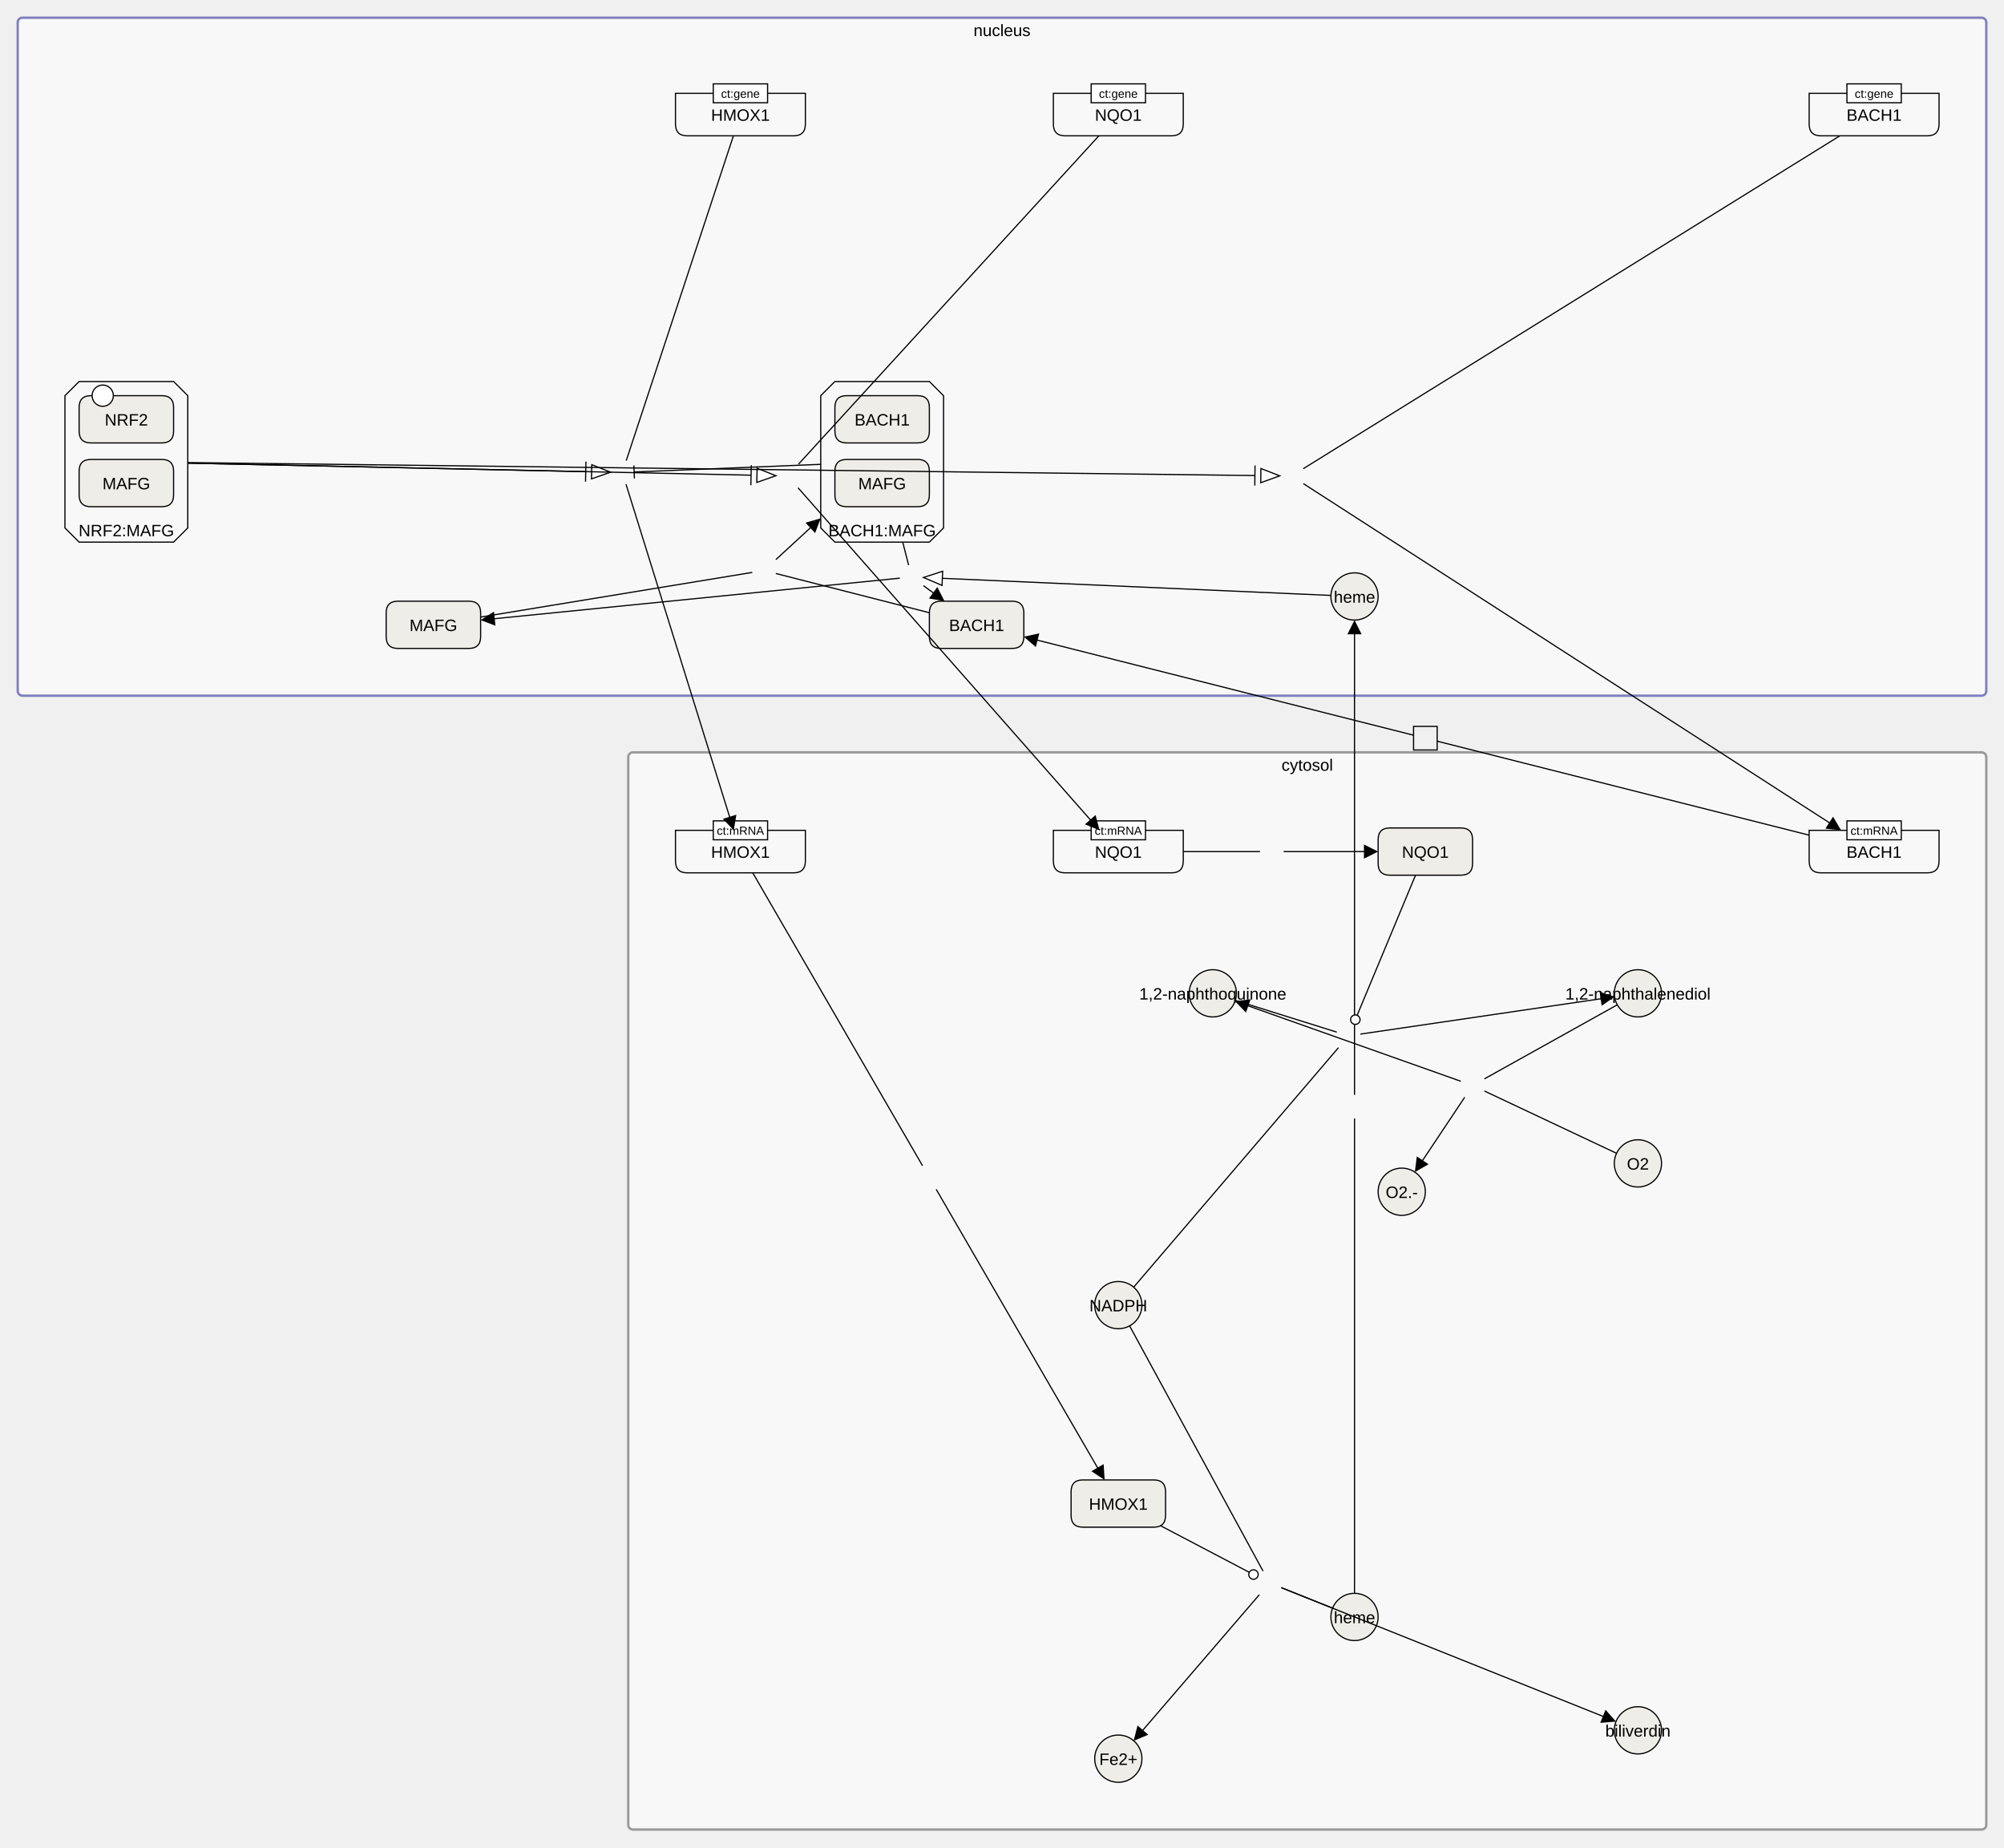
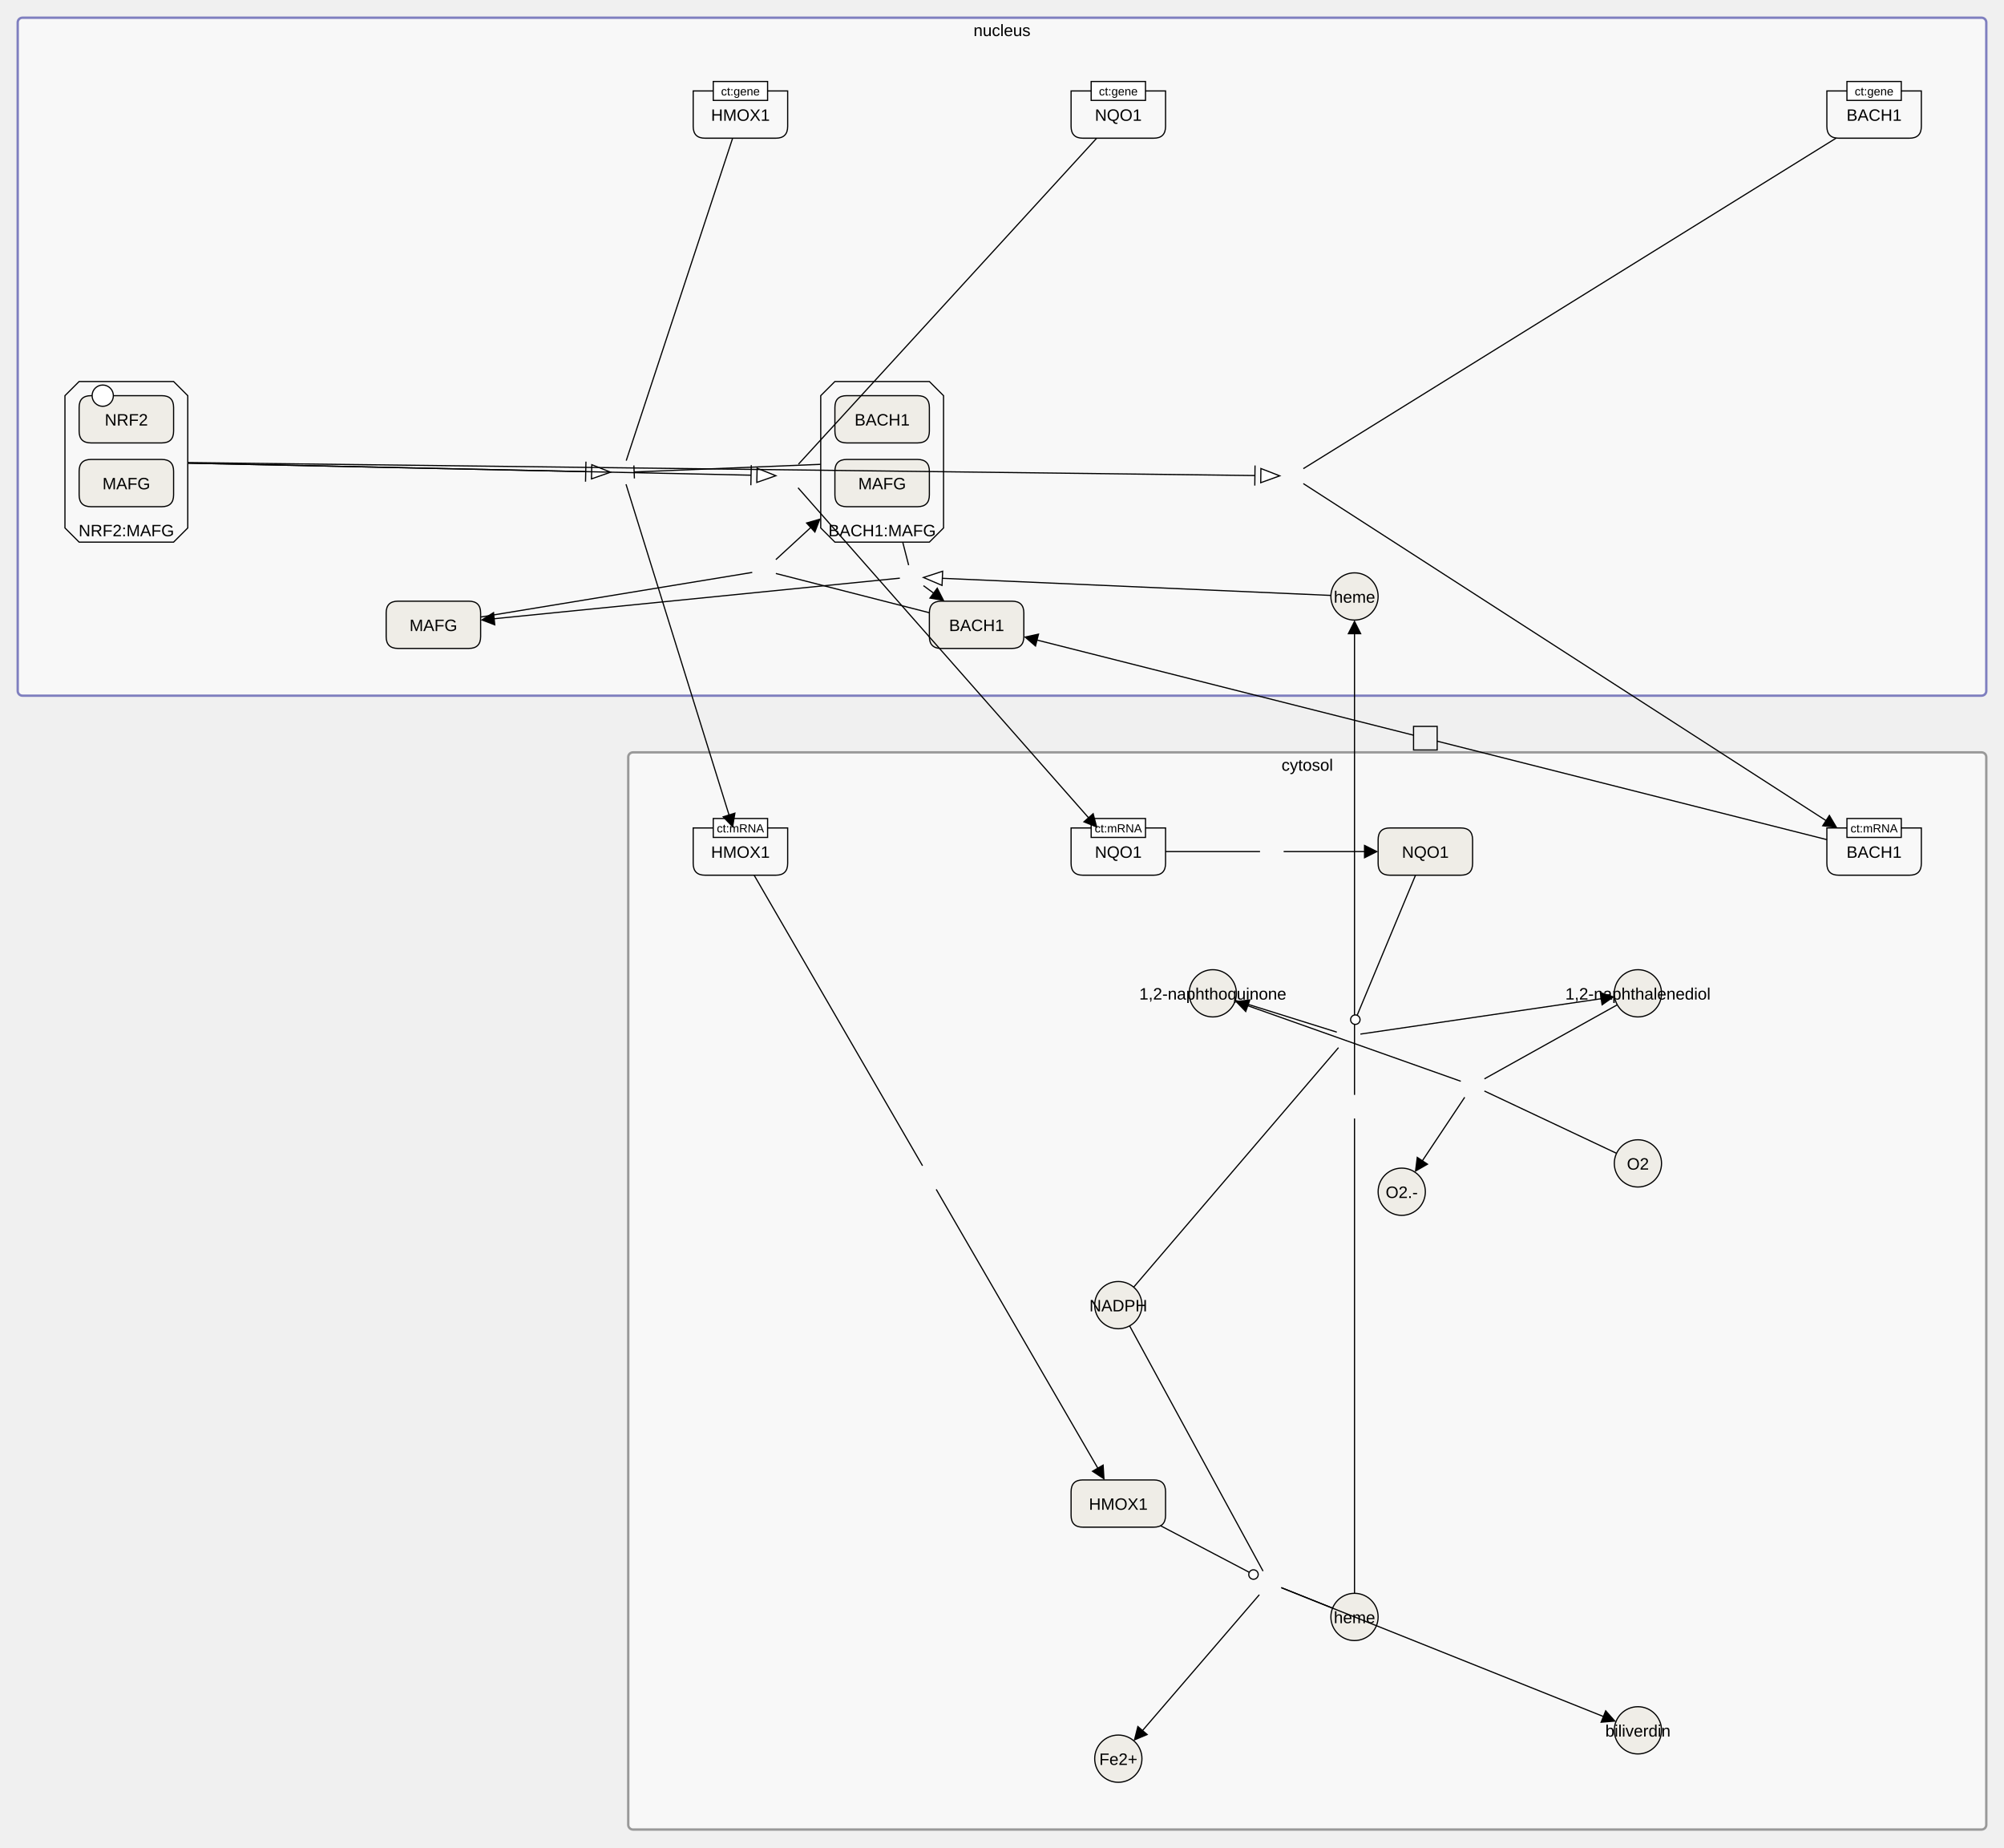
<svg xmlns="http://www.w3.org/2000/svg" width="1697" height="1564" viewBox="0 0 1697 1564" stroke-linecap="butt" stroke-miterlimit="10">
  <g transform="translate(-293,-23)">
    <path d="M810 413 L830 413 L830 433 L810 433 Z" fill="none" stroke="#000000" />
    <path d="M1070 1010 L1090 1010 L1090 1030 L1070 1030 Z" fill="none" stroke="#000000" />
    <path d="M950 416 L970 416 L970 436 L950 436 Z" fill="none" stroke="#000000" />
    <path d="M1360 734 L1380 734 L1380 754 L1360 754 Z" fill="none" stroke="#000000" />
    <path d="M1376.667 416 L1396.667 416 L1396.667 436 L1376.667 436 Z" fill="none" stroke="#000000" />
    <path d="M1490 638 L1510 638 L1510 658 L1490 658 Z" fill="none" stroke="#000000" />
    <path d="M930 496 L950 496 L950 516 L930 516 Z" fill="none" stroke="#000000" />
    <path d="M1055 501.5 L1075 501.5 L1075 521.5 L1055 521.5 Z" fill="none" stroke="#000000" />
    <path d="M1430 950 L1450 950 L1450 970 L1430 970 Z" fill="none" stroke="#000000" />
    <path d="M1358 1353.2 L1378 1353.2 L1378 1373.2 L1358 1373.2 Z" fill="none" stroke="#000000" />
    <path d="M1425 890 L1445 890 L1445 910 L1425 910 Z" fill="none" stroke="#000000" />
    <path d="M1530 932 L1550 932 L1550 952 L1530 952 Z" fill="none" stroke="#000000" />
    <path d="M308 42 C308 39.791 309.791 38 312 38 L1971 38 C1973.209 38 1975 39.791 1975 42 L1975 608 C1975 610.209 1973.209 612 1971 612 L312 612 C309.791 612 308 610.209 308 608 Z" fill="#F8F8F8" stroke="none" />
    <path d="M308 42 C308 39.791 309.791 38 312 38 L1971 38 C1973.209 38 1975 39.791 1975 42 L1975 608 C1975 610.209 1973.209 612 1971 612 L312 612 C309.791 612 308 610.209 308 608 Z" fill="none" stroke="#7F7FBF" stroke-width="2" />
    <text x="1141.5" y="53.541" text-anchor="middle" font-family="'Dialog', Arial, Helvetica, sans-serif" font-size="14" fill="#000000" stroke="none" xml:space="preserve">nucleus</text>
-     <path d="M865 102 L975 102 L975 128 Q975 138 965 138 L875 138 Q865 138 865 128 Z" fill="none" stroke="#000000" />
+     <path d="M880 100 L960 100 L960 130 Q960 140 950 140 L890 140 Q880 140 880 130 Z" fill="none" stroke="#000000" />
    <text x="920" y="125.291" text-anchor="middle" font-family="'Dialog', Arial, Helvetica, sans-serif" font-size="14" fill="#000000" stroke="none" xml:space="preserve">HMOX1</text>
-     <path d="M897 94 L943 94 L943 110 L897 110 Z" fill="#FFFFFF" stroke="none" />
-     <path d="M897 94 L943 94 L943 110 L897 110 Z" fill="none" stroke="#000000" />
-     <text x="920" y="105.779" text-anchor="middle" font-family="'Dialog', Arial, Helvetica, sans-serif" font-size="10" fill="#000000" stroke="none" xml:space="preserve">ct:gene</text>
-     <path d="M1185 102 L1295 102 L1295 128 Q1295 138 1285 138 L1195 138 Q1185 138 1185 128 Z" fill="none" stroke="#000000" />
+     <path d="M897 92 L943 92 L943 108 L897 108 Z" fill="#FFFFFF" stroke="none" />
+     <path d="M897 92 L943 92 L943 108 L897 108 Z" fill="none" stroke="#000000" />
+     <text x="920" y="103.779" text-anchor="middle" font-family="'Dialog', Arial, Helvetica, sans-serif" font-size="10" fill="#000000" stroke="none" xml:space="preserve">ct:gene</text>
+     <path d="M1200 100 L1280 100 L1280 130 Q1280 140 1270 140 L1210 140 Q1200 140 1200 130 Z" fill="none" stroke="#000000" />
    <text x="1240" y="125.291" text-anchor="middle" font-family="'Dialog', Arial, Helvetica, sans-serif" font-size="14" fill="#000000" stroke="none" xml:space="preserve">NQO1</text>
-     <path d="M1217 94 L1263 94 L1263 110 L1217 110 Z" fill="#FFFFFF" stroke="none" />
-     <path d="M1217 94 L1263 94 L1263 110 L1217 110 Z" fill="none" stroke="#000000" />
-     <text x="1240" y="105.779" text-anchor="middle" font-family="'Dialog', Arial, Helvetica, sans-serif" font-size="10" fill="#000000" stroke="none" xml:space="preserve">ct:gene</text>
-     <path d="M1825 102 L1935 102 L1935 128 Q1935 138 1925 138 L1835 138 Q1825 138 1825 128 Z" fill="none" stroke="#000000" />
+     <path d="M1217 92 L1263 92 L1263 108 L1217 108 Z" fill="#FFFFFF" stroke="none" />
+     <path d="M1217 92 L1263 92 L1263 108 L1217 108 Z" fill="none" stroke="#000000" />
+     <text x="1240" y="103.779" text-anchor="middle" font-family="'Dialog', Arial, Helvetica, sans-serif" font-size="10" fill="#000000" stroke="none" xml:space="preserve">ct:gene</text>
+     <path d="M1840 100 L1920 100 L1920 130 Q1920 140 1910 140 L1850 140 Q1840 140 1840 130 Z" fill="none" stroke="#000000" />
    <text x="1880" y="125.291" text-anchor="middle" font-family="'Dialog', Arial, Helvetica, sans-serif" font-size="14" fill="#000000" stroke="none" xml:space="preserve">BACH1</text>
-     <path d="M1857 94 L1903 94 L1903 110 L1857 110 Z" fill="#FFFFFF" stroke="none" />
-     <path d="M1857 94 L1903 94 L1903 110 L1857 110 Z" fill="none" stroke="#000000" />
-     <text x="1880" y="105.779" text-anchor="middle" font-family="'Dialog', Arial, Helvetica, sans-serif" font-size="10" fill="#000000" stroke="none" xml:space="preserve">ct:gene</text>
+     <path d="M1857 92 L1903 92 L1903 108 L1857 108 Z" fill="#FFFFFF" stroke="none" />
+     <path d="M1857 92 L1903 92 L1903 108 L1857 108 Z" fill="none" stroke="#000000" />
+     <text x="1880" y="103.779" text-anchor="middle" font-family="'Dialog', Arial, Helvetica, sans-serif" font-size="10" fill="#000000" stroke="none" xml:space="preserve">ct:gene</text>
    <path d="M360 346 L440 346 L452 358 L452 470 L440 482 L360 482 L348 470 L348 358 Z" fill="none" stroke="#000000" />
    <text x="400" y="477.041" text-anchor="middle" font-family="'Dialog', Arial, Helvetica, sans-serif" font-size="14" fill="#000000" stroke="none" xml:space="preserve">NRF2:MAFG</text>
    <path d="M360 368 Q360 358 370 358 L430 358 Q440 358 440 368 L440 388 Q440 398 430 398 L370 398 Q360 398 360 388 Z" fill="#EFEDE7" stroke="none" />
    <path d="M360 368 Q360 358 370 358 L430 358 Q440 358 440 368 L440 388 Q440 398 430 398 L370 398 Q360 398 360 388 Z" fill="none" stroke="#000000" />
    <text x="400" y="383.291" text-anchor="middle" font-family="'Dialog', Arial, Helvetica, sans-serif" font-size="14" fill="#000000" stroke="none" xml:space="preserve">NRF2</text>
    <path d="M371 358 C371 353.029 375.029 349 380 349 L380 349 C384.971 349 389 353.029 389 358 L389 358 C389 362.971 384.971 367 380 367 L380 367 C375.029 367 371 362.971 371 358 Z" fill="#FFFFFF" stroke="none" />
    <path d="M371 358 C371 353.029 375.029 349 380 349 L380 349 C384.971 349 389 353.029 389 358 L389 358 C389 362.971 384.971 367 380 367 L380 367 C375.029 367 371 362.971 371 358 Z" fill="none" stroke="#000000" />
    <path d="M360 422 Q360 412 370 412 L430 412 Q440 412 440 422 L440 442 Q440 452 430 452 L370 452 Q360 452 360 442 Z" fill="#EFEDE7" stroke="none" />
    <path d="M360 422 Q360 412 370 412 L430 412 Q440 412 440 422 L440 442 Q440 452 430 452 L370 452 Q360 452 360 442 Z" fill="none" stroke="#000000" />
    <text x="400" y="437.291" text-anchor="middle" font-family="'Dialog', Arial, Helvetica, sans-serif" font-size="14" fill="#000000" stroke="none" xml:space="preserve">MAFG</text>
    <path d="M620 542 Q620 532 630 532 L690 532 Q700 532 700 542 L700 562 Q700 572 690 572 L630 572 Q620 572 620 562 Z" fill="#EFEDE7" stroke="none" />
    <path d="M620 542 Q620 532 630 532 L690 532 Q700 532 700 542 L700 562 Q700 572 690 572 L630 572 Q620 572 620 562 Z" fill="none" stroke="#000000" />
    <text x="660" y="557.291" text-anchor="middle" font-family="'Dialog', Arial, Helvetica, sans-serif" font-size="14" fill="#000000" stroke="none" xml:space="preserve">MAFG</text>
    <path d="M1000 346 L1080 346 L1092 358 L1092 470 L1080 482 L1000 482 L988 470 L988 358 Z" fill="none" stroke="#000000" />
    <text x="1040" y="477.041" text-anchor="middle" font-family="'Dialog', Arial, Helvetica, sans-serif" font-size="14" fill="#000000" stroke="none" xml:space="preserve">BACH1:MAFG</text>
    <path d="M1000 368 Q1000 358 1010 358 L1070 358 Q1080 358 1080 368 L1080 388 Q1080 398 1070 398 L1010 398 Q1000 398 1000 388 Z" fill="#EFEDE7" stroke="none" />
    <path d="M1000 368 Q1000 358 1010 358 L1070 358 Q1080 358 1080 368 L1080 388 Q1080 398 1070 398 L1010 398 Q1000 398 1000 388 Z" fill="none" stroke="#000000" />
    <text x="1040" y="383.291" text-anchor="middle" font-family="'Dialog', Arial, Helvetica, sans-serif" font-size="14" fill="#000000" stroke="none" xml:space="preserve">BACH1</text>
    <path d="M1000 422 Q1000 412 1010 412 L1070 412 Q1080 412 1080 422 L1080 442 Q1080 452 1070 452 L1010 452 Q1000 452 1000 442 Z" fill="#EFEDE7" stroke="none" />
    <path d="M1000 422 Q1000 412 1010 412 L1070 412 Q1080 412 1080 422 L1080 442 Q1080 452 1070 452 L1010 452 Q1000 452 1000 442 Z" fill="none" stroke="#000000" />
    <text x="1040" y="437.291" text-anchor="middle" font-family="'Dialog', Arial, Helvetica, sans-serif" font-size="14" fill="#000000" stroke="none" xml:space="preserve">MAFG</text>
    <path d="M1080 542 Q1080 532 1090 532 L1150 532 Q1160 532 1160 542 L1160 562 Q1160 572 1150 572 L1090 572 Q1080 572 1080 562 Z" fill="#EFEDE7" stroke="none" />
    <path d="M1080 542 Q1080 532 1090 532 L1150 532 Q1160 532 1160 542 L1160 562 Q1160 572 1150 572 L1090 572 Q1080 572 1080 562 Z" fill="none" stroke="#000000" />
    <text x="1120" y="557.291" text-anchor="middle" font-family="'Dialog', Arial, Helvetica, sans-serif" font-size="14" fill="#000000" stroke="none" xml:space="preserve">BACH1</text>
    <path d="M1420 528 C1420 516.954 1428.954 508 1440 508 L1440 508 C1451.046 508 1460 516.954 1460 528 L1460 528 C1460 539.046 1451.046 548 1440 548 L1440 548 C1428.954 548 1420 539.046 1420 528 Z" fill="#EFEDE7" stroke="none" />
    <path d="M1420 528 C1420 516.954 1428.954 508 1440 508 L1440 508 C1451.046 508 1460 516.954 1460 528 L1460 528 C1460 539.046 1451.046 548 1440 548 L1440 548 C1428.954 548 1420 539.046 1420 528 Z" fill="none" stroke="#000000" />
    <text x="1440" y="533.291" text-anchor="middle" font-family="'Dialog', Arial, Helvetica, sans-serif" font-size="14" fill="#000000" stroke="none" xml:space="preserve">heme</text>
    <path d="M825 664 C825 661.791 826.791 660 829 660 L1971 660 C1973.209 660 1975 661.791 1975 664 L1975 1568 C1975 1570.209 1973.209 1572 1971 1572 L829 1572 C826.791 1572 825 1570.209 825 1568 Z" fill="#F8F8F8" stroke="none" />
    <path d="M825 664 C825 661.791 826.791 660 829 660 L1971 660 C1973.209 660 1975 661.791 1975 664 L1975 1568 C1975 1570.209 1973.209 1572 1971 1572 L829 1572 C826.791 1572 825 1570.209 825 1568 Z" fill="none" stroke="#999999" stroke-width="2" />
    <text x="1400" y="675.541" text-anchor="middle" font-family="'Dialog', Arial, Helvetica, sans-serif" font-size="14" fill="#000000" stroke="none" xml:space="preserve">cytosol</text>
-     <path d="M865 726 L975 726 L975 752 Q975 762 965 762 L875 762 Q865 762 865 752 Z" fill="none" stroke="#000000" />
+     <path d="M880 724 L960 724 L960 754 Q960 764 950 764 L890 764 Q880 764 880 754 Z" fill="none" stroke="#000000" />
    <text x="920" y="749.291" text-anchor="middle" font-family="'Dialog', Arial, Helvetica, sans-serif" font-size="14" fill="#000000" stroke="none" xml:space="preserve">HMOX1</text>
-     <path d="M897 718 L943 718 L943 734 L897 734 Z" fill="#FFFFFF" stroke="none" />
-     <path d="M897 718 L943 718 L943 734 L897 734 Z" fill="none" stroke="#000000" />
-     <text x="920" y="729.779" text-anchor="middle" font-family="'Dialog', Arial, Helvetica, sans-serif" font-size="10" fill="#000000" stroke="none" xml:space="preserve">ct:mRNA</text>
-     <path d="M1185 726 L1295 726 L1295 752 Q1295 762 1285 762 L1195 762 Q1185 762 1185 752 Z" fill="none" stroke="#000000" />
+     <path d="M897 716 L943 716 L943 732 L897 732 Z" fill="#FFFFFF" stroke="none" />
+     <path d="M897 716 L943 716 L943 732 L897 732 Z" fill="none" stroke="#000000" />
+     <text x="920" y="727.779" text-anchor="middle" font-family="'Dialog', Arial, Helvetica, sans-serif" font-size="10" fill="#000000" stroke="none" xml:space="preserve">ct:mRNA</text>
+     <path d="M1200 724 L1280 724 L1280 754 Q1280 764 1270 764 L1210 764 Q1200 764 1200 754 Z" fill="none" stroke="#000000" />
    <text x="1240" y="749.291" text-anchor="middle" font-family="'Dialog', Arial, Helvetica, sans-serif" font-size="14" fill="#000000" stroke="none" xml:space="preserve">NQO1</text>
-     <path d="M1217 718 L1263 718 L1263 734 L1217 734 Z" fill="#FFFFFF" stroke="none" />
-     <path d="M1217 718 L1263 718 L1263 734 L1217 734 Z" fill="none" stroke="#000000" />
-     <text x="1240" y="729.779" text-anchor="middle" font-family="'Dialog', Arial, Helvetica, sans-serif" font-size="10" fill="#000000" stroke="none" xml:space="preserve">ct:mRNA</text>
-     <path d="M1825 726 L1935 726 L1935 752 Q1935 762 1925 762 L1835 762 Q1825 762 1825 752 Z" fill="none" stroke="#000000" />
+     <path d="M1217 716 L1263 716 L1263 732 L1217 732 Z" fill="#FFFFFF" stroke="none" />
+     <path d="M1217 716 L1263 716 L1263 732 L1217 732 Z" fill="none" stroke="#000000" />
+     <text x="1240" y="727.779" text-anchor="middle" font-family="'Dialog', Arial, Helvetica, sans-serif" font-size="10" fill="#000000" stroke="none" xml:space="preserve">ct:mRNA</text>
+     <path d="M1840 724 L1920 724 L1920 754 Q1920 764 1910 764 L1850 764 Q1840 764 1840 754 Z" fill="none" stroke="#000000" />
    <text x="1880" y="749.291" text-anchor="middle" font-family="'Dialog', Arial, Helvetica, sans-serif" font-size="14" fill="#000000" stroke="none" xml:space="preserve">BACH1</text>
-     <path d="M1857 718 L1903 718 L1903 734 L1857 734 Z" fill="#FFFFFF" stroke="none" />
-     <path d="M1857 718 L1903 718 L1903 734 L1857 734 Z" fill="none" stroke="#000000" />
-     <text x="1880" y="729.779" text-anchor="middle" font-family="'Dialog', Arial, Helvetica, sans-serif" font-size="10" fill="#000000" stroke="none" xml:space="preserve">ct:mRNA</text>
+     <path d="M1857 716 L1903 716 L1903 732 L1857 732 Z" fill="#FFFFFF" stroke="none" />
+     <path d="M1857 716 L1903 716 L1903 732 L1857 732 Z" fill="none" stroke="#000000" />
+     <text x="1880" y="727.779" text-anchor="middle" font-family="'Dialog', Arial, Helvetica, sans-serif" font-size="10" fill="#000000" stroke="none" xml:space="preserve">ct:mRNA</text>
    <path d="M1300 864 C1300 852.954 1308.954 844 1320 844 L1320 844 C1331.046 844 1340 852.954 1340 864 L1340 864 C1340 875.046 1331.046 884 1320 884 L1320 884 C1308.954 884 1300 875.046 1300 864 Z" fill="#EFEDE7" stroke="none" />
    <path d="M1300 864 C1300 852.954 1308.954 844 1320 844 L1320 844 C1331.046 844 1340 852.954 1340 864 L1340 864 C1340 875.046 1331.046 884 1320 884 L1320 884 C1308.954 884 1300 875.046 1300 864 Z" fill="none" stroke="#000000" />
    <text x="1320" y="869.291" text-anchor="middle" font-family="'Dialog', Arial, Helvetica, sans-serif" font-size="14" fill="#000000" stroke="none" xml:space="preserve">1,2-naphthoquinone</text>
    <path d="M1660 864 C1660 852.954 1668.954 844 1680 844 L1680 844 C1691.046 844 1700 852.954 1700 864 L1700 864 C1700 875.046 1691.046 884 1680 884 L1680 884 C1668.954 884 1660 875.046 1660 864 Z" fill="#EFEDE7" stroke="none" />
    <path d="M1660 864 C1660 852.954 1668.954 844 1680 844 L1680 844 C1691.046 844 1700 852.954 1700 864 L1700 864 C1700 875.046 1691.046 884 1680 884 L1680 884 C1668.954 884 1660 875.046 1660 864 Z" fill="none" stroke="#000000" />
    <text x="1680" y="869.291" text-anchor="middle" font-family="'Dialog', Arial, Helvetica, sans-serif" font-size="14" fill="#000000" stroke="none" xml:space="preserve">1,2-naphthalenediol</text>
    <path d="M1660 1008 C1660 996.954 1668.954 988 1680 988 L1680 988 C1691.046 988 1700 996.954 1700 1008 L1700 1008 C1700 1019.046 1691.046 1028 1680 1028 L1680 1028 C1668.954 1028 1660 1019.046 1660 1008 Z" fill="#EFEDE7" stroke="none" />
    <path d="M1660 1008 C1660 996.954 1668.954 988 1680 988 L1680 988 C1691.046 988 1700 996.954 1700 1008 L1700 1008 C1700 1019.046 1691.046 1028 1680 1028 L1680 1028 C1668.954 1028 1660 1019.046 1660 1008 Z" fill="none" stroke="#000000" />
    <text x="1680" y="1013.291" text-anchor="middle" font-family="'Dialog', Arial, Helvetica, sans-serif" font-size="14" fill="#000000" stroke="none" xml:space="preserve">O2</text>
    <path d="M1460 1032 C1460 1020.954 1468.954 1012 1480 1012 L1480 1012 C1491.046 1012 1500 1020.954 1500 1032 L1500 1032 C1500 1043.046 1491.046 1052 1480 1052 L1480 1052 C1468.954 1052 1460 1043.046 1460 1032 Z" fill="#EFEDE7" stroke="none" />
    <path d="M1460 1032 C1460 1020.954 1468.954 1012 1480 1012 L1480 1012 C1491.046 1012 1500 1020.954 1500 1032 L1500 1032 C1500 1043.046 1491.046 1052 1480 1052 L1480 1052 C1468.954 1052 1460 1043.046 1460 1032 Z" fill="none" stroke="#000000" />
    <text x="1480" y="1037.291" text-anchor="middle" font-family="'Dialog', Arial, Helvetica, sans-serif" font-size="14" fill="#000000" stroke="none" xml:space="preserve">O2.-</text>
    <path d="M1200 1286 Q1200 1276 1210 1276 L1270 1276 Q1280 1276 1280 1286 L1280 1306 Q1280 1316 1270 1316 L1210 1316 Q1200 1316 1200 1306 Z" fill="#EFEDE7" stroke="none" />
    <path d="M1200 1286 Q1200 1276 1210 1276 L1270 1276 Q1280 1276 1280 1286 L1280 1306 Q1280 1316 1270 1316 L1210 1316 Q1200 1316 1200 1306 Z" fill="none" stroke="#000000" />
    <text x="1240" y="1301.291" text-anchor="middle" font-family="'Dialog', Arial, Helvetica, sans-serif" font-size="14" fill="#000000" stroke="none" xml:space="preserve">HMOX1</text>
    <path d="M1460 734 Q1460 724 1470 724 L1530 724 Q1540 724 1540 734 L1540 754 Q1540 764 1530 764 L1470 764 Q1460 764 1460 754 Z" fill="#EFEDE7" stroke="none" />
    <path d="M1460 734 Q1460 724 1470 724 L1530 724 Q1540 724 1540 734 L1540 754 Q1540 764 1530 764 L1470 764 Q1460 764 1460 754 Z" fill="none" stroke="#000000" />
    <text x="1500" y="749.291" text-anchor="middle" font-family="'Dialog', Arial, Helvetica, sans-serif" font-size="14" fill="#000000" stroke="none" xml:space="preserve">NQO1</text>
    <path d="M1220 1128 C1220 1116.954 1228.954 1108 1240 1108 L1240 1108 C1251.046 1108 1260 1116.954 1260 1128 L1260 1128 C1260 1139.046 1251.046 1148 1240 1148 L1240 1148 C1228.954 1148 1220 1139.046 1220 1128 Z" fill="#EFEDE7" stroke="none" />
    <path d="M1220 1128 C1220 1116.954 1228.954 1108 1240 1108 L1240 1108 C1251.046 1108 1260 1116.954 1260 1128 L1260 1128 C1260 1139.046 1251.046 1148 1240 1148 L1240 1148 C1228.954 1148 1220 1139.046 1220 1128 Z" fill="none" stroke="#000000" />
    <text x="1240" y="1133.291" text-anchor="middle" font-family="'Dialog', Arial, Helvetica, sans-serif" font-size="14" fill="#000000" stroke="none" xml:space="preserve">NADPH</text>
    <path d="M1420 1392 C1420 1380.954 1428.954 1372 1440 1372 L1440 1372 C1451.046 1372 1460 1380.954 1460 1392 L1460 1392 C1460 1403.046 1451.046 1412 1440 1412 L1440 1412 C1428.954 1412 1420 1403.046 1420 1392 Z" fill="#EFEDE7" stroke="none" />
    <path d="M1420 1392 C1420 1380.954 1428.954 1372 1440 1372 L1440 1372 C1451.046 1372 1460 1380.954 1460 1392 L1460 1392 C1460 1403.046 1451.046 1412 1440 1412 L1440 1412 C1428.954 1412 1420 1403.046 1420 1392 Z" fill="none" stroke="#000000" />
    <text x="1440" y="1397.291" text-anchor="middle" font-family="'Dialog', Arial, Helvetica, sans-serif" font-size="14" fill="#000000" stroke="none" xml:space="preserve">heme</text>
    <path d="M1660 1488 C1660 1476.954 1668.954 1468 1680 1468 L1680 1468 C1691.046 1468 1700 1476.954 1700 1488 L1700 1488 C1700 1499.046 1691.046 1508 1680 1508 L1680 1508 C1668.954 1508 1660 1499.046 1660 1488 Z" fill="#EFEDE7" stroke="none" />
    <path d="M1660 1488 C1660 1476.954 1668.954 1468 1680 1468 L1680 1468 C1691.046 1468 1700 1476.954 1700 1488 L1700 1488 C1700 1499.046 1691.046 1508 1680 1508 L1680 1508 C1668.954 1508 1660 1499.046 1660 1488 Z" fill="none" stroke="#000000" />
    <text x="1680" y="1493.291" text-anchor="middle" font-family="'Dialog', Arial, Helvetica, sans-serif" font-size="14" fill="#000000" stroke="none" xml:space="preserve">biliverdin</text>
    <path d="M1220 1512 C1220 1500.954 1228.954 1492 1240 1492 L1240 1492 C1251.046 1492 1260 1500.954 1260 1512 L1260 1512 C1260 1523.046 1251.046 1532 1240 1532 L1240 1532 C1228.954 1532 1220 1523.046 1220 1512 Z" fill="#EFEDE7" stroke="none" />
    <path d="M1220 1512 C1220 1500.954 1228.954 1492 1240 1492 L1240 1492 C1251.046 1492 1260 1500.954 1260 1512 L1260 1512 C1260 1523.046 1251.046 1532 1240 1532 L1240 1532 C1228.954 1532 1220 1523.046 1220 1512 Z" fill="none" stroke="#000000" />
    <text x="1240" y="1517.291" text-anchor="middle" font-family="'Dialog', Arial, Helvetica, sans-serif" font-size="14" fill="#000000" stroke="none" xml:space="preserve">Fe2+</text>
-     <path d="M914.059 138 L823.3 413" fill="none" stroke="#000000" />
-     <path d="M823.115 433 L911.121 715.498" fill="none" stroke="#000000" />
-     <path d="M914.393 726 L905.095 716.328 L916.552 712.759 Z" fill="#000000" stroke="none" />
+     <path d="M913.399 140 L823.3 413" fill="none" stroke="#000000" />
+     <path d="M823.115 433 L910.498 713.498" fill="none" stroke="#000000" />
+     <path d="M913.769 724 L904.472 714.328 L915.929 710.759 Z" fill="#000000" stroke="none" />
    <path d="M452 415.114 L789.005 422.336" fill="none" stroke="#000000" />
    <path d="M810 422.786 L793.875 428.442 L794.132 416.444 Z" fill="white" stroke="#000000" />
    <path d="M789.176 414.338 L788.833 430.334" fill="none" stroke="#000000" stroke-linecap="square" />
    <path d="M988 416.127 L830 422.591" fill="none" stroke="#000000" />
    <path d="M830.204 427.587 L829.796 417.595" fill="none" stroke="#000000" stroke-linecap="square" />
-     <path d="M930.435 762 L1074.203 1010" fill="none" stroke="#000000" />
+     <path d="M931.594 764 L1074.203 1010" fill="none" stroke="#000000" />
    <path d="M1085.797 1030 L1222.889 1266.484" fill="none" stroke="#000000" />
    <path d="M1228.406 1276 L1217.197 1268.628 L1227.578 1262.609 Z" fill="#000000" stroke="none" />
-     <path d="M1223.529 138 L969.15 416" fill="none" stroke="#000000" />
-     <path d="M968.805 436 L1216.882 717.744" fill="none" stroke="#000000" />
-     <path d="M1224.151 726 L1211.718 720.959 L1220.724 713.029 Z" fill="#000000" stroke="none" />
+     <path d="M1221.699 140 L969.15 416" fill="none" stroke="#000000" />
+     <path d="M968.805 436 L1215.121 715.744" fill="none" stroke="#000000" />
+     <path d="M1222.39 724 L1209.957 718.959 L1218.963 711.029 Z" fill="#000000" stroke="none" />
    <path d="M452 415.114 L929.005 425.336" fill="none" stroke="#000000" />
    <path d="M950 425.786 L933.875 431.442 L934.132 419.444 Z" fill="white" stroke="#000000" />
    <path d="M929.176 417.338 L928.833 433.334" fill="none" stroke="#000000" stroke-linecap="square" />
-     <path d="M1295 744 L1360 744" fill="none" stroke="#000000" />
+     <path d="M1280 744 L1360 744" fill="none" stroke="#000000" />
    <path d="M1380 744 L1449 744" fill="none" stroke="#000000" />
    <path d="M1460 744 L1448 750 L1448 738 Z" fill="#000000" stroke="none" />
-     <path d="M1850.98 138 L1396.667 419.797" fill="none" stroke="#000000" />
-     <path d="M1396.667 432.446 L1842.83 720.04" fill="none" stroke="#000000" />
-     <path d="M1852.075 726 L1838.739 724.542 L1845.24 714.455 Z" fill="#000000" stroke="none" />
+     <path d="M1847.974 139.865 L1396.667 419.797" fill="none" stroke="#000000" />
+     <path d="M1396.667 432.446 L1839.727 718.04" fill="none" stroke="#000000" />
+     <path d="M1848.973 724 L1835.636 722.542 L1842.137 712.455 Z" fill="#000000" stroke="none" />
    <path d="M452 414.632 L1355.668 425.623" fill="none" stroke="#000000" />
    <path d="M1376.667 425.878 L1360.595 431.683 L1360.741 419.684 Z" fill="white" stroke="#000000" />
    <path d="M1355.765 417.624 L1355.571 433.622" fill="none" stroke="#000000" stroke-linecap="square" />
-     <path d="M1825 730.105 L1510 650.526" fill="none" stroke="#000000" />
+     <path d="M1840 733.895 L1510 650.526" fill="none" stroke="#000000" />
    <path d="M1490 645.474 L1170.658 564.798" fill="none" stroke="#000000" />
    <path d="M1159.993 562.104 L1173.097 559.226 L1170.158 570.86 Z" fill="#000000" stroke="none" />
    <path d="M1080.015 541.782 L950 508.556" fill="none" stroke="#000000" />
    <path d="M700 545.429 L930 507.643" fill="none" stroke="#000000" />
    <path d="M950 496.8 L979.905 469.288" fill="none" stroke="#000000" />
    <path d="M988 461.84 L983.231 474.38 L975.106 465.549 Z" fill="#000000" stroke="none" />
    <path d="M1057.436 482 L1062.436 501.5" fill="none" stroke="#000000" />
    <path d="M1075 518.864 L1083.982 525.478" fill="none" stroke="#000000" />
    <path d="M1092.84 532 L1079.619 529.716 L1086.734 520.053 Z" fill="#000000" stroke="none" />
    <path d="M1055 512.5 L710.945 546.905" fill="none" stroke="#000000" />
    <path d="M700 548 L711.343 540.836 L712.538 552.776 Z" fill="#000000" stroke="none" />
    <path d="M1420.088 527.124 L1089.986 512.599" fill="none" stroke="#000000" />
    <path d="M1075 511.94 L1091.248 506.649 L1090.721 518.638 Z" fill="white" stroke="#000000" />
    <path d="M1440 1372 L1440 970" fill="none" stroke="#000000" />
    <path d="M1440 950 L1440 559" fill="none" stroke="#000000" />
    <path d="M1440 548 L1446 560 L1434 560 Z" fill="#000000" stroke="none" />
    <path d="M1421.457 1384.583 L1378 1367.2" fill="none" stroke="#000000" />
    <path d="M1249.517 1145.488 L1362.558 1353.2" fill="none" stroke="#000000" />
    <path d="M1378 1367.2 L1651.244 1476.498" fill="none" stroke="#000000" />
    <path d="M1661.457 1480.583 L1648.087 1481.697 L1652.544 1470.555 Z" fill="#000000" stroke="none" />
    <path d="M1359.398 1373.2 L1260.159 1488.565" fill="none" stroke="#000000" />
    <path d="M1252.986 1496.904 L1256.263 1483.894 L1265.36 1491.719 Z" fill="#000000" stroke="none" />
    <path d="M1275.731 1314.759 L1350.917 1354.231" fill="none" stroke="#000000" />
    <circle cx="1354.458" cy="1356.091" r="4" fill="white" stroke="#000000" />
    <path d="M1338.999 869.947 L1425 896.87" fill="none" stroke="#000000" />
    <path d="M1252.942 1112.868 L1426.447 910" fill="none" stroke="#000000" />
    <path d="M1445 898.531 L1649.409 868.495" fill="none" stroke="#000000" />
    <path d="M1660.292 866.896 L1649.292 874.577 L1647.547 862.704 Z" fill="#000000" stroke="none" />
    <path d="M1491.667 764 L1442.244 882.615" fill="none" stroke="#000000" />
    <circle cx="1440.705" cy="886.308" r="4" fill="white" stroke="#000000" />
    <path d="M1662.606 873.691 L1550 936.429" fill="none" stroke="#000000" />
    <path d="M1661.962 999.496 L1550 946.714" fill="none" stroke="#000000" />
    <path d="M1530 938.455 L1349.146 874.334" fill="none" stroke="#000000" />
    <path d="M1338.778 870.658 L1352.093 869.013 L1348.083 880.323 Z" fill="#000000" stroke="none" />
    <path d="M1533.333 952 L1497.191 1006.213" fill="none" stroke="#000000" />
    <path d="M1491.09 1015.365 L1492.754 1002.053 L1502.738 1008.709 Z" fill="#000000" stroke="none" />
  </g>
</svg>
